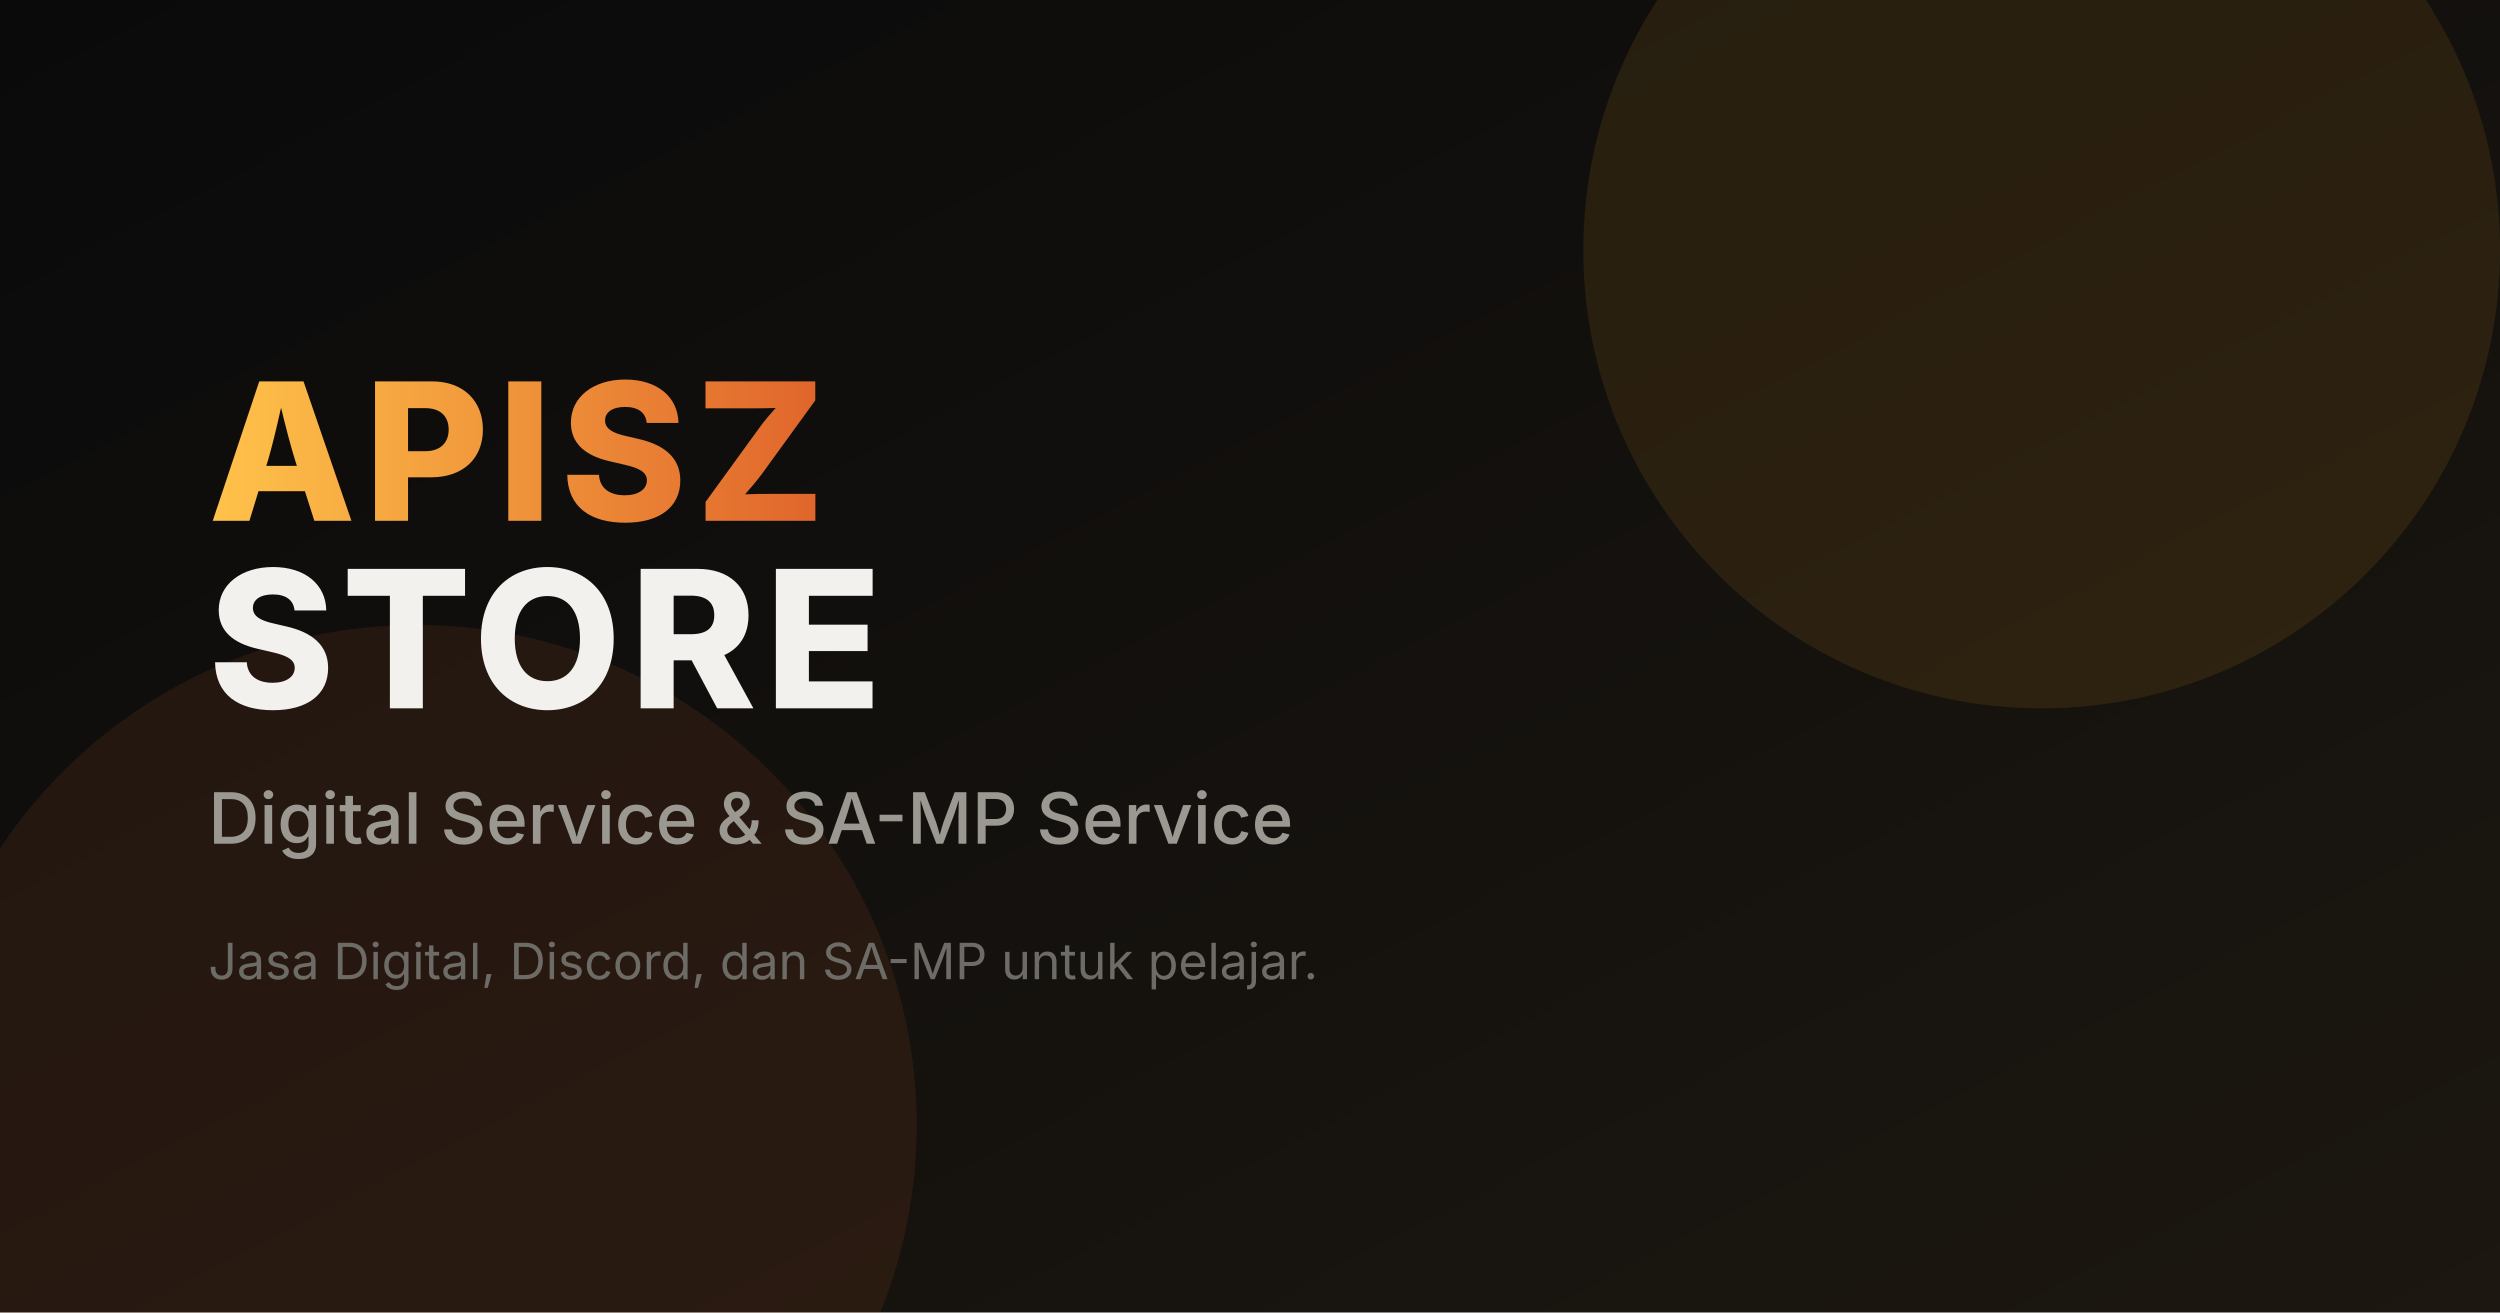
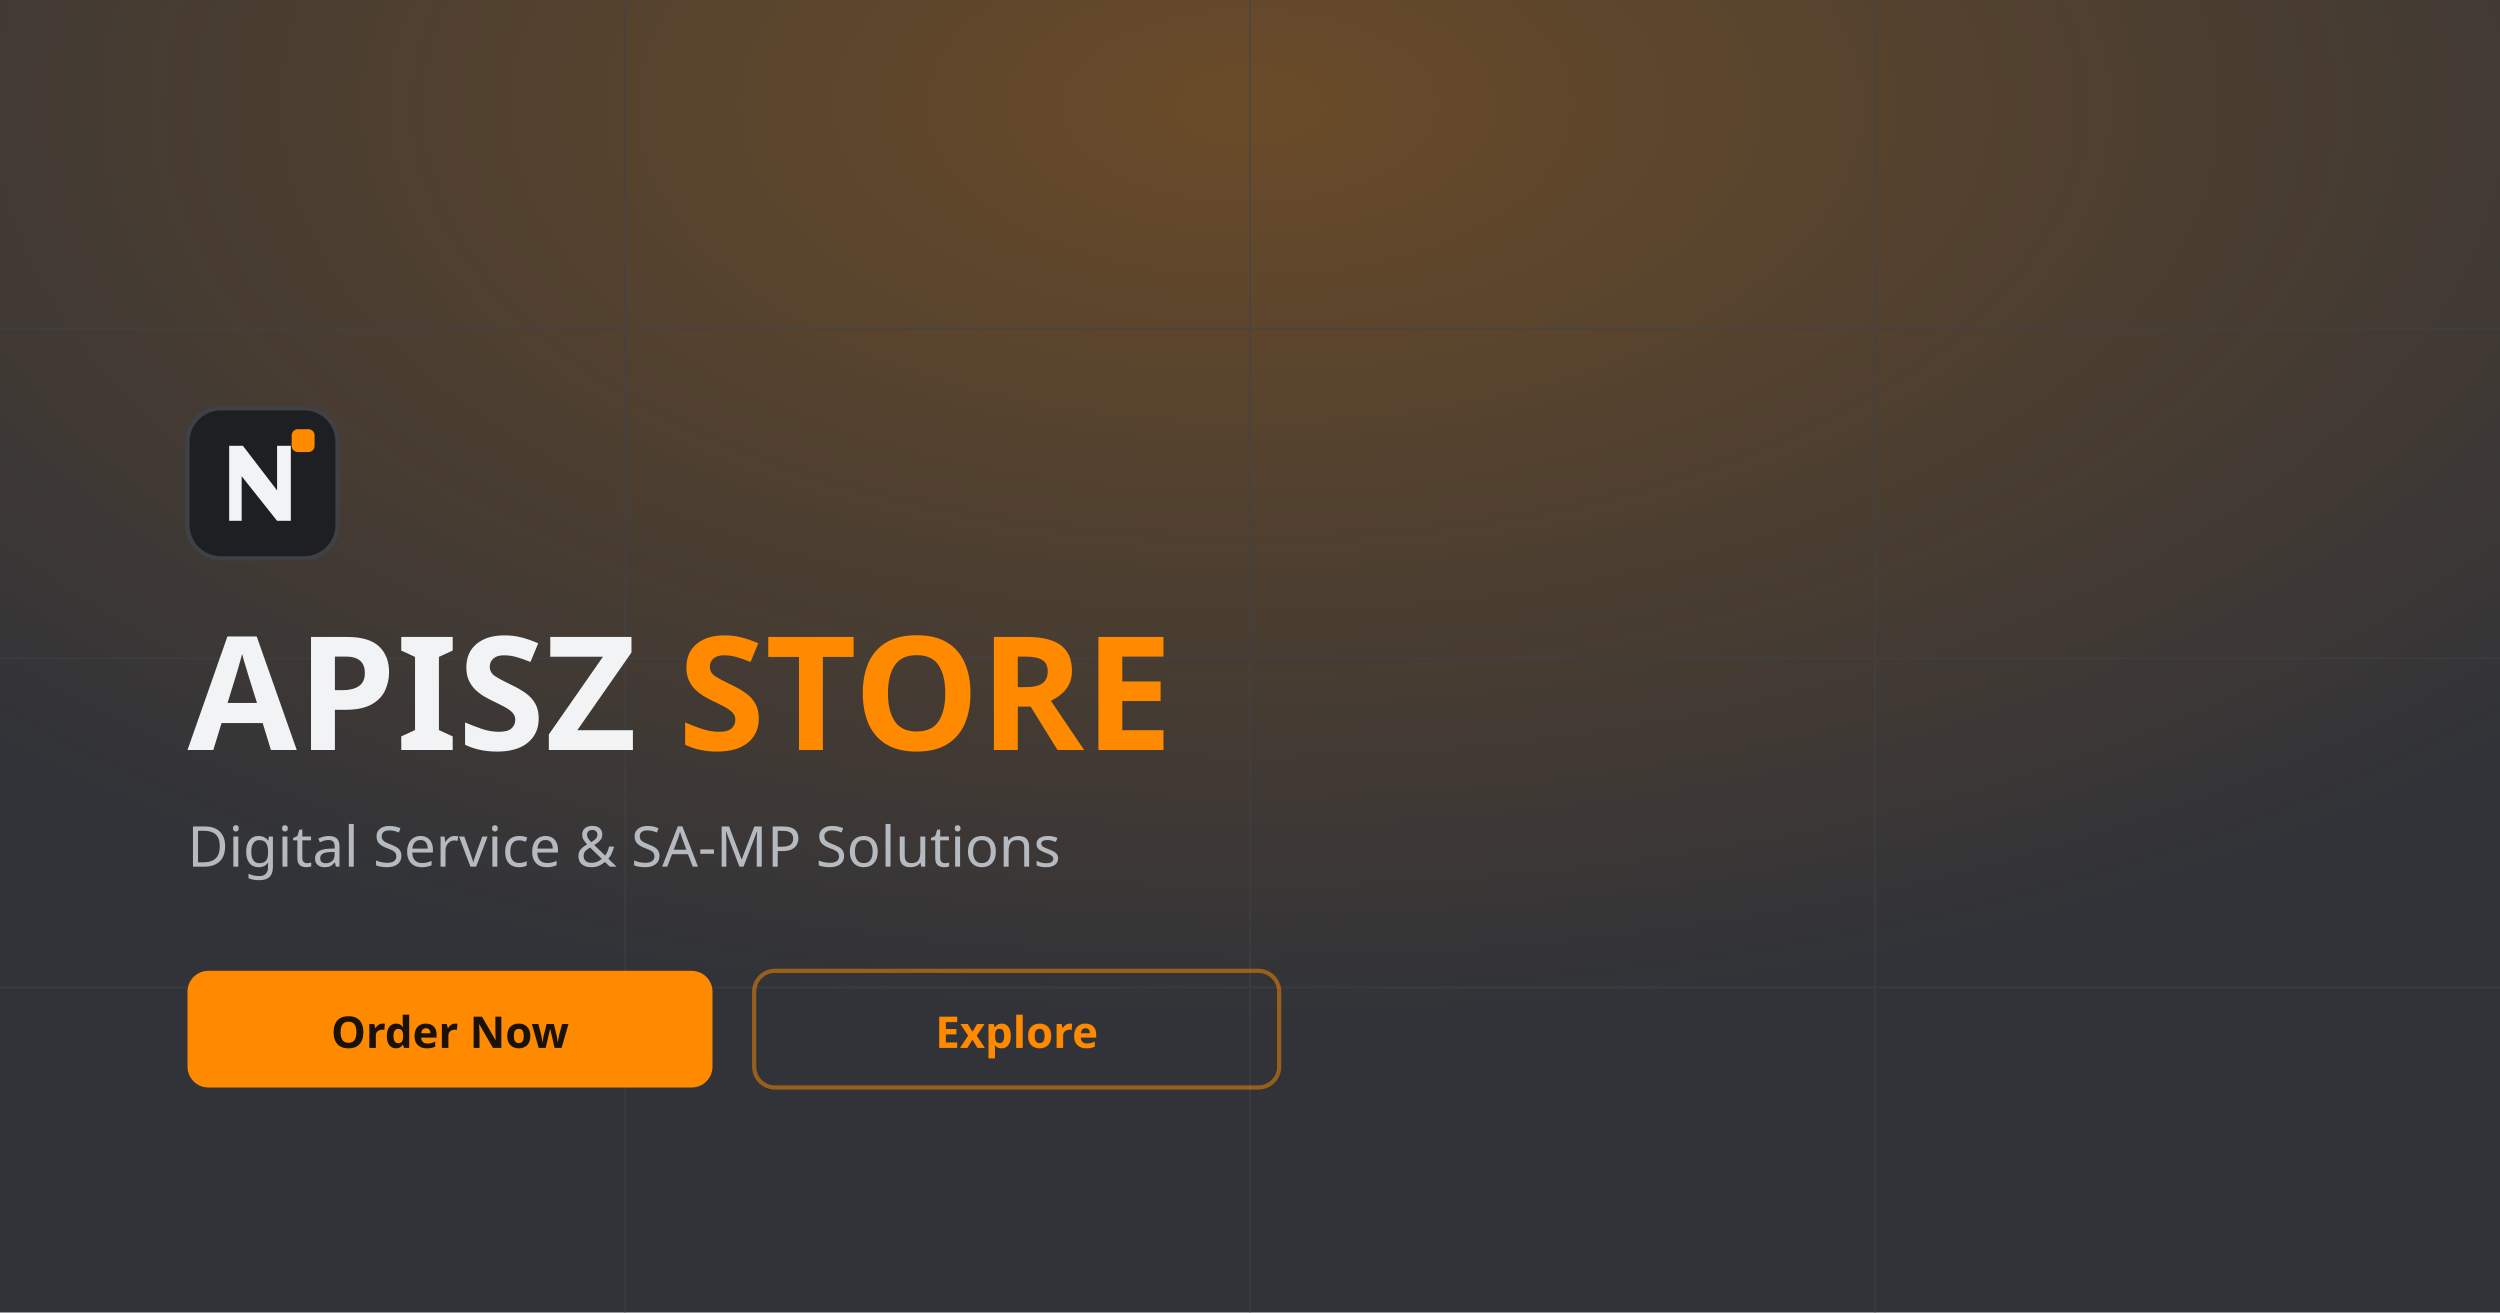
<svg xmlns="http://www.w3.org/2000/svg" viewBox="0 0 1200 630" width="1200" height="630">
  <defs>
-     <linearGradient id="bg" x1="0" y1="0" x2="1" y2="1">
-       <stop offset="0" stop-color="#0a0a0b" />
-       <stop offset="1" stop-color="#1c1710" />
-     </linearGradient>
-     <linearGradient id="ac" x1="0" y1="0" x2="1" y2="0">
-       <stop offset="0" stop-color="#FFC24A" />
-       <stop offset="1" stop-color="#E0662B" />
-     </linearGradient>
+     <radialGradient id="glow" cx="50%" cy="8%" r="70%">
+       <stop offset="0%" stop-color="#FF8A00" stop-opacity="0.28" />
+       <stop offset="100%" stop-color="#FF8A00" stop-opacity="0" />
+     </radialGradient>
  </defs>
-   <rect width="1200" height="630" fill="url(#bg)" />
-   <circle cx="980" cy="120" r="220" fill="#FFB020" opacity="0.10" />
-   <circle cx="200" cy="540" r="240" fill="#E0662B" opacity="0.10" />
-   <text x="100" y="250" font-family="Inter, Segoe UI, Arial, sans-serif" font-size="92" font-weight="800" fill="url(#ac)" letter-spacing="4">APISZ</text>
-   <text x="100" y="340" font-family="Inter, Segoe UI, Arial, sans-serif" font-size="92" font-weight="800" fill="#F2F1EE" letter-spacing="4">STORE</text>
-   <text x="100" y="405" font-family="Inter, Segoe UI, Arial, sans-serif" font-size="34" font-weight="500" fill="#9A9891">Digital Service &amp; SA-MP Service</text>
-   <text x="100" y="470" font-family="Inter, Segoe UI, Arial, sans-serif" font-size="24" font-weight="400" fill="#6D6B66">Jasa Digital, Discord, dan SA-MP untuk pelajar.</text>
+   <rect width="1200" height="630" fill="#313338" />
+   <rect width="1200" height="630" fill="url(#glow)" />
+   <g opacity="0.5" stroke="#3F4147" stroke-width="1">
+     <path d="M0 158h1200M0 316h1200M0 474h1200" />
+     <path d="M300 0v630M600 0v630M900 0v630" />
+   </g>
+   <rect x="90" y="196" width="72" height="72" rx="16" fill="#1E1F22" stroke="#3F4147" stroke-width="2" />
+   <path d="M110 250V214h6.6l16.4 21.4V214h6.6v36h-6.6L116 228.6V250H110z" fill="#F2F3F5" />
+   <rect x="140" y="206" width="11" height="11" rx="3" fill="#FF8A00" />
+   <text x="90" y="360" font-family="Sora, Segoe UI, sans-serif" font-size="76" font-weight="700" fill="#F2F3F5">
+     APISZ <tspan fill="#FF8A00">STORE</tspan>
+   </text>
+   <text x="90" y="416" font-family="Plus Jakarta Sans, Segoe UI, sans-serif" font-size="27" fill="#B5BAC1">
+     Digital Service &amp; SA-MP Solutions
+   </text>
+   <rect x="90" y="466" width="252" height="56" rx="10" fill="#FF8A00" />
+   <text x="216" y="503" font-family="Plus Jakarta Sans, Segoe UI, sans-serif" font-size="21" font-weight="700" fill="#1A1206" text-anchor="middle">
+     Order Now
+   </text>
+   <rect x="362" y="466" width="252" height="56" rx="10" fill="none" stroke="#FF8A00" stroke-opacity="0.5" stroke-width="2" />
+   <text x="488" y="503" font-family="Plus Jakarta Sans, Segoe UI, sans-serif" font-size="21" font-weight="600" fill="#FF8A00" text-anchor="middle">
+     Explore
+   </text>
</svg>
